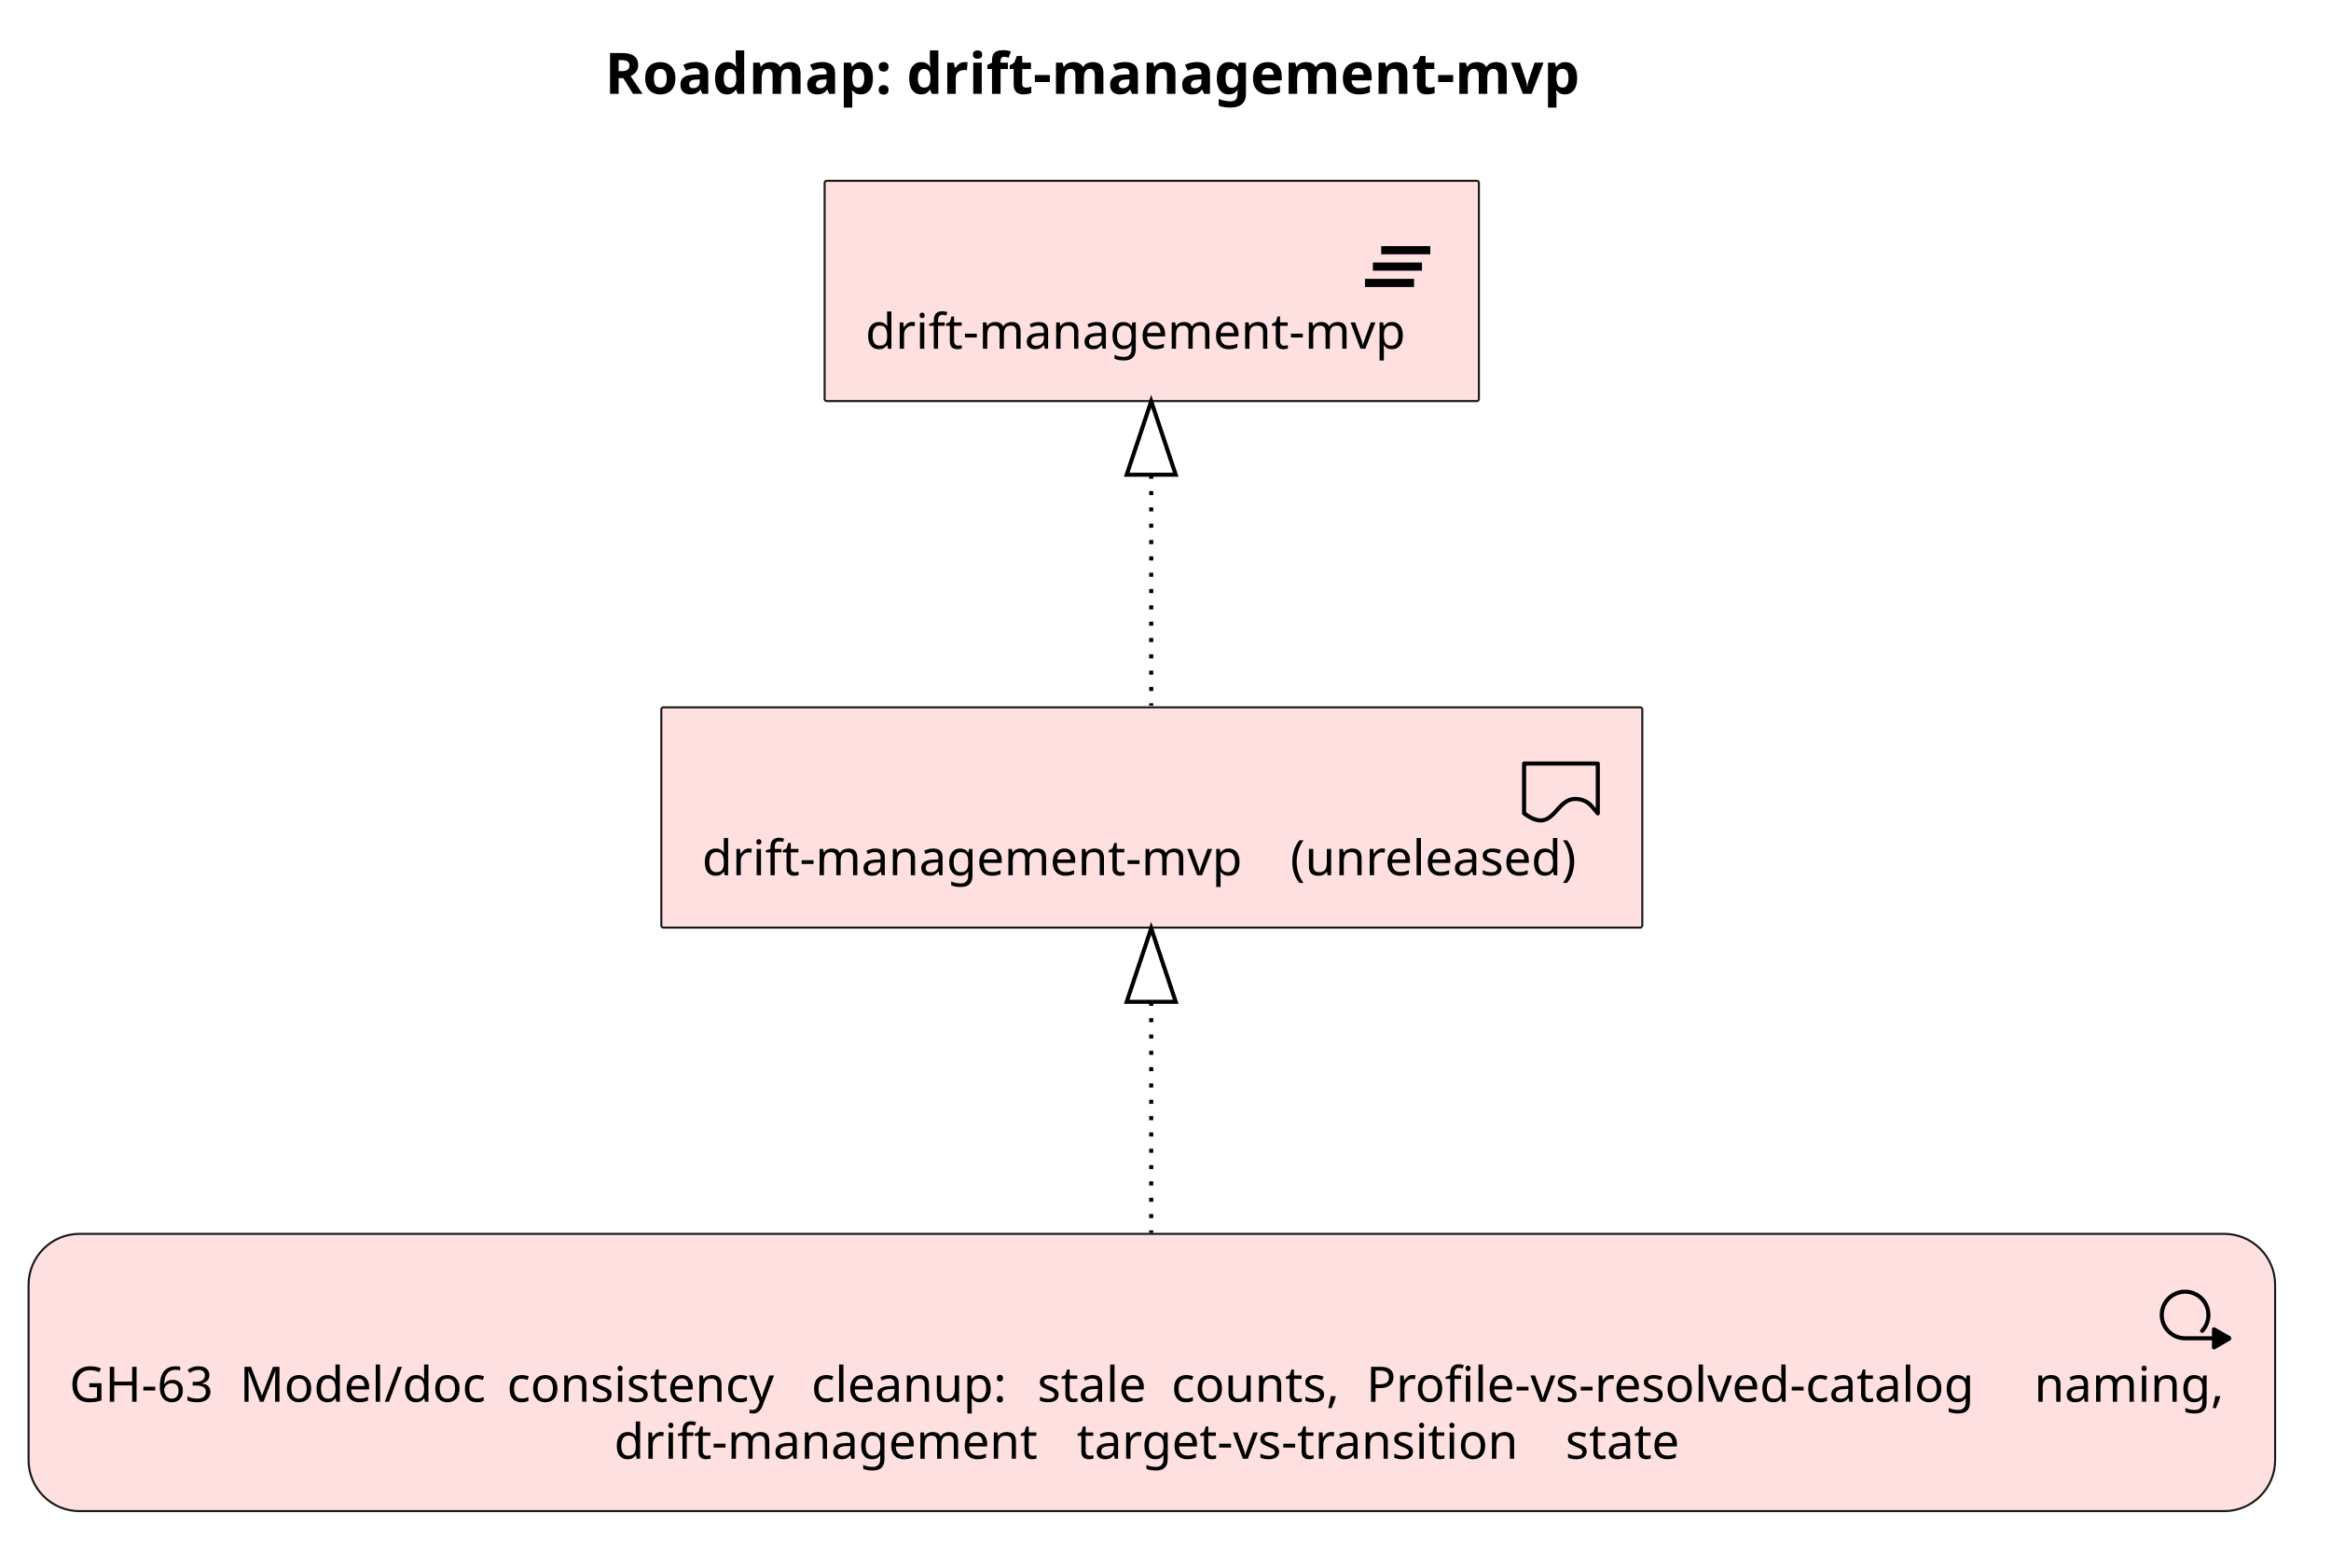
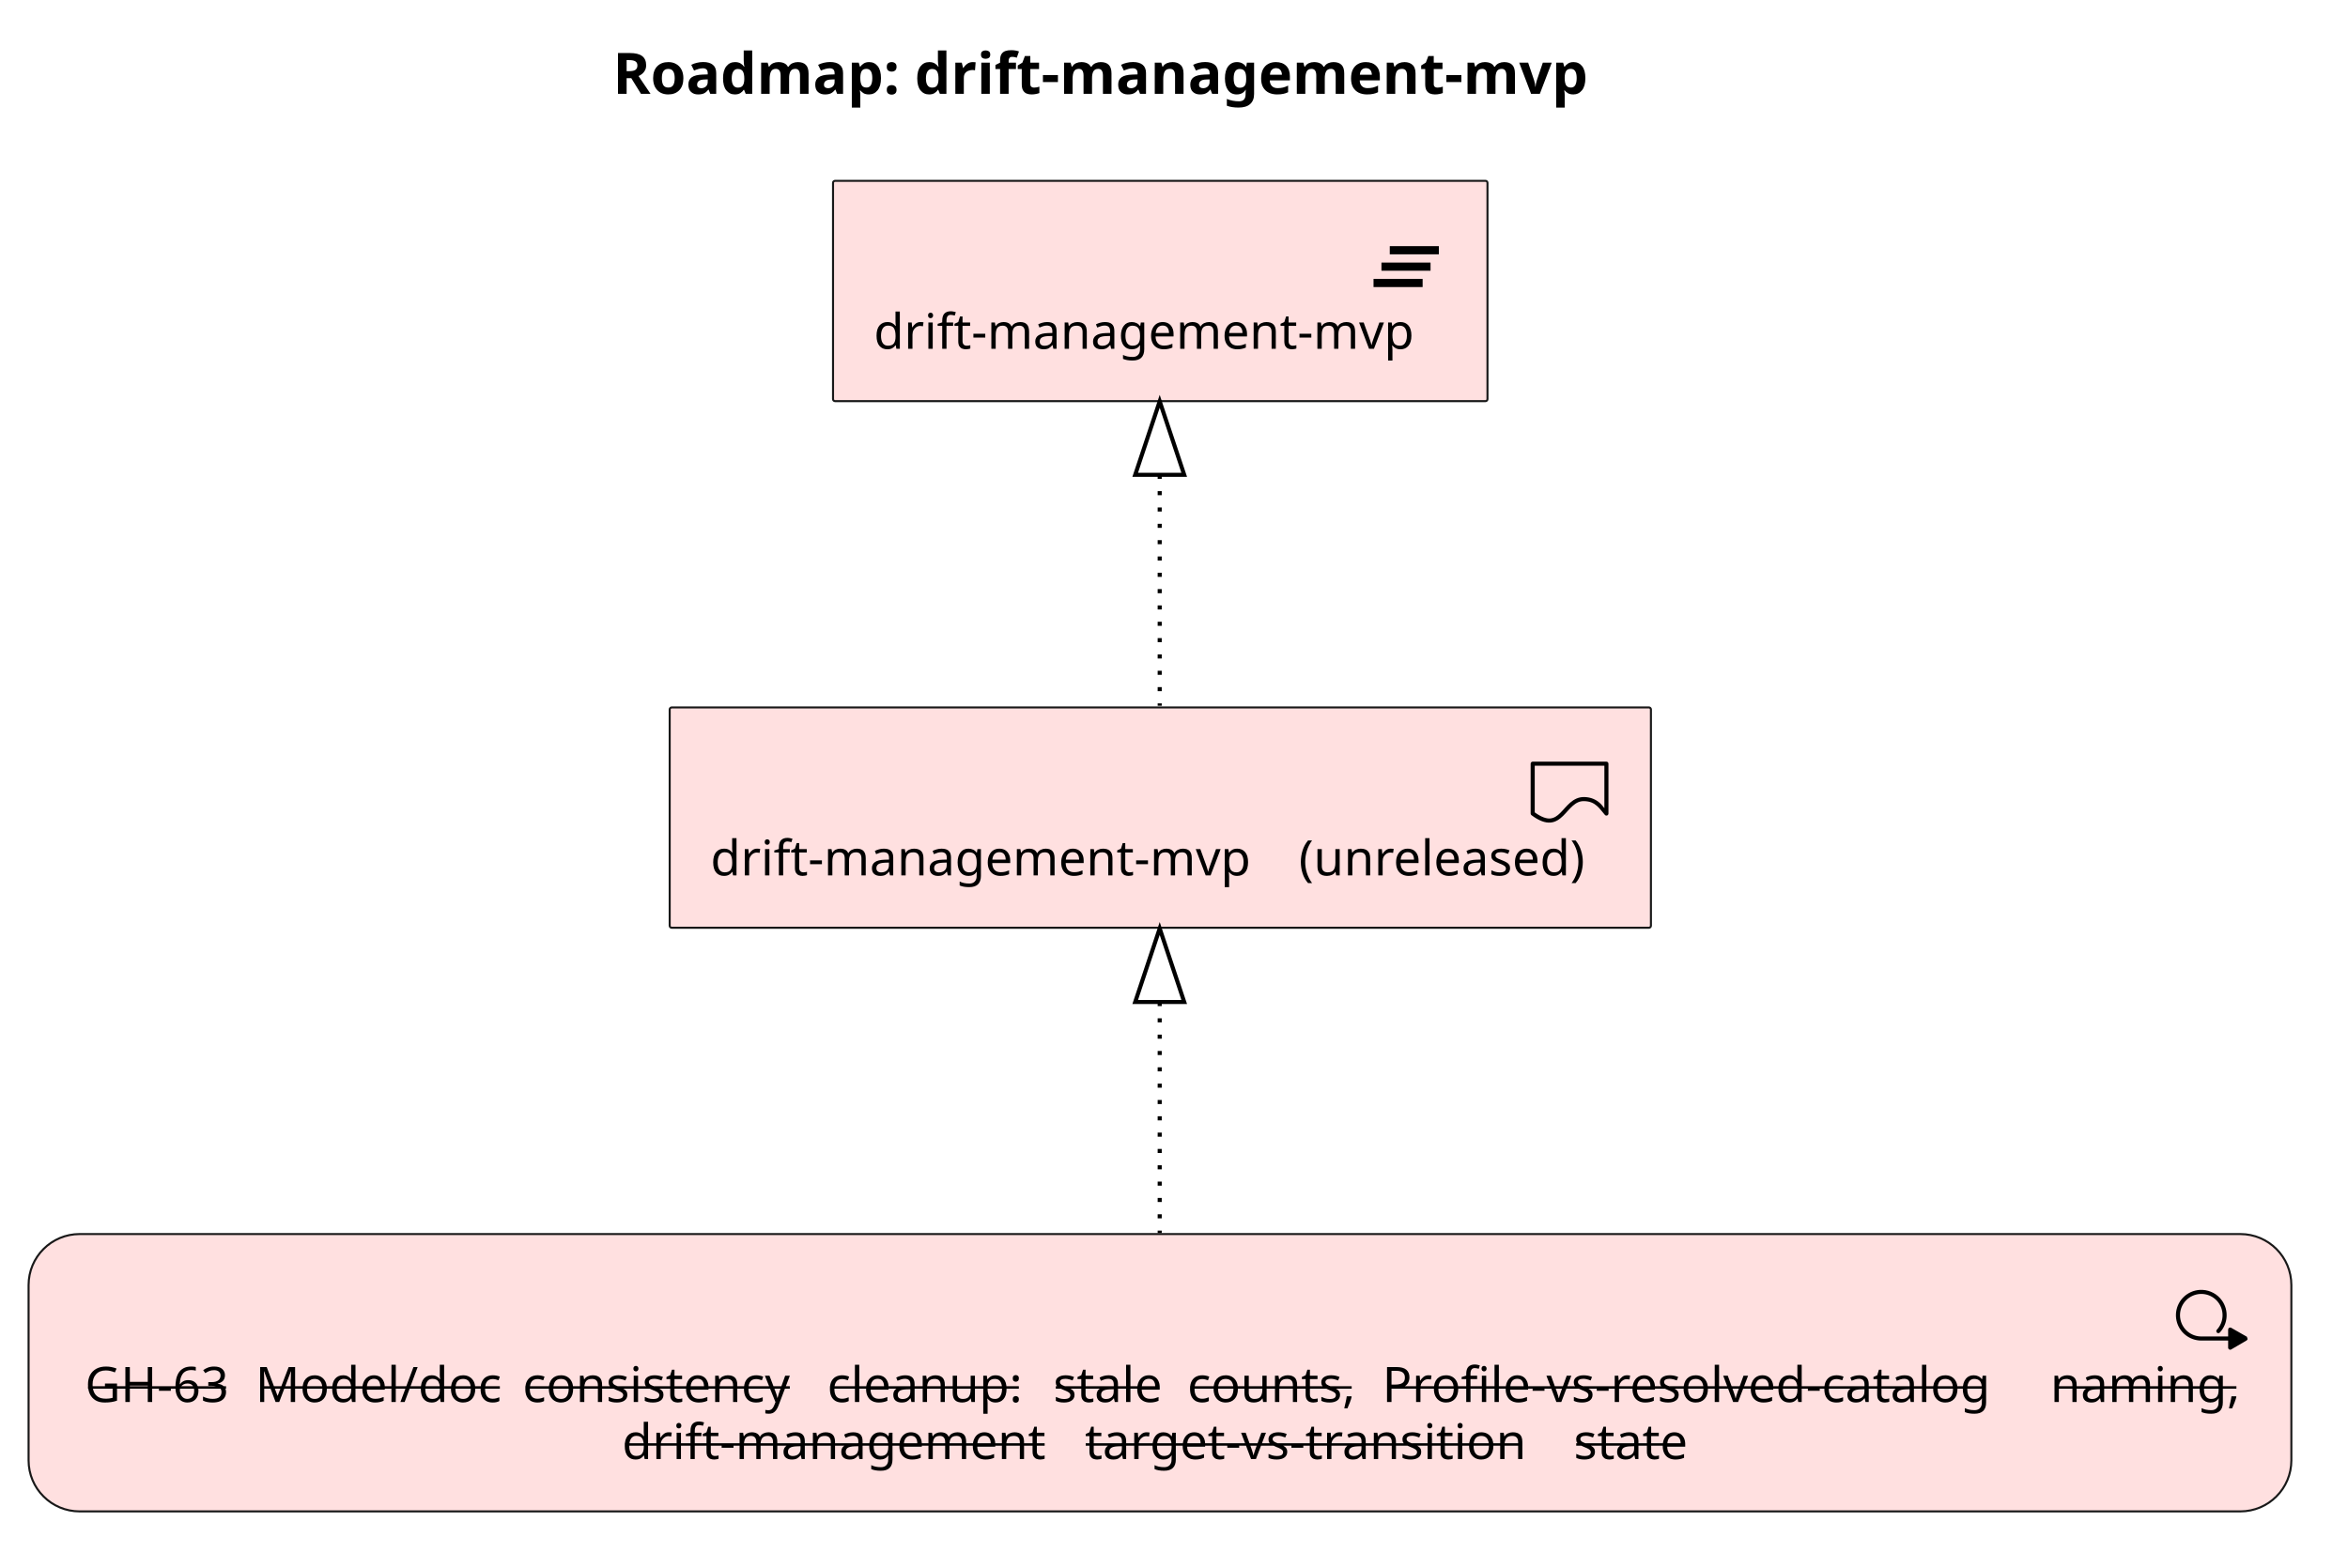
- <svg xmlns="http://www.w3.org/2000/svg" version="1.1" data-diagram-type="DESCRIPTION" style="width:571px;height:384px;background:#FFFFFF;" width="571px" height="384px" viewBox="0 0 571 384" zoomAndPan="magnify" preserveAspectRatio="none" contentStyleType="text/css">
+ <svg xmlns="http://www.w3.org/2000/svg" version="1.1" data-diagram-type="DESCRIPTION" style="width:575px;height:384px;background:#FFFFFF;" width="575px" height="384px" viewBox="0 0 575 384" zoomAndPan="magnify" preserveAspectRatio="none" contentStyleType="text/css">
  <defs />
  <g font-family="sans-serif" lengthAdjust="spacing">
    <g class="title" data-source-line="3">
-       <text x="148.173" y="22.995" fill="#000" font-size="14" textLength="267.969" font-weight="700">Roadmap: drift-management-mvp</text>
+       <text x="150.08" y="22.995" fill="#000" font-size="14" textLength="267.969" font-weight="700">Roadmap: drift-management-mvp</text>
    </g>
    <g class="entity" data-qualified-name="e_id0ddaa4bf9fcd56" id="ent0001" data-source-line="314">
-       <rect x="162" y="173.297" width="240.295" height="53.969" fill="#FFE0E0" style="stroke:#181818;stroke-width:0.5;" rx="0.5" ry="0.5" />
-       <path d="M373.34,186.577 A0.5,0.5 0 0 0 372.84,187.077 L372.84,199.284 A0.5,0.5 0 0 0 373.041,199.686 C374.912,201.081 376.408,201.598 377.693,201.495 C378.979,201.392 379.959,200.671 380.797,199.846 C381.634,199.022 382.368,198.076 383.176,197.374 C383.984,196.671 384.824,196.212 385.971,196.245 C387.404,196.287 388.299,196.75 389.041,197.388 C389.783,198.025 390.351,198.86 391.019,199.616 A0.5,0.5 0 0 0 391.894,199.286 C391.897,196.837 391.894,187.077 391.894,187.077 A0.5,0.5 0 0 0 391.394,186.577 M373.84,187.577 L390.895,187.577 C390.895,188.234 390.896,194.724 390.895,197.975 C390.519,197.513 390.2,197.062 389.694,196.627 C388.821,195.877 387.648,195.292 386,195.244 C384.56,195.203 383.432,195.824 382.52,196.617 C381.607,197.411 380.865,198.376 380.096,199.133 C379.327,199.89 378.572,200.42 377.614,200.496 C376.698,200.569 375.482,200.178 373.84,199" fill="#000" />
-       <text x="172" y="214.436" fill="#000" font-size="12" textLength="140.268" font-family="Verdana">drift-management-mvp</text>
-       <text x="312.268" y="214.436" fill="#000" font-size="12" font-family="Verdana"> </text>
-       <text x="316.082" y="214.436" fill="#000" font-size="12" textLength="76.213" font-family="Verdana">(unreleased)</text>
+       <rect x="164" y="173.297" width="240.295" height="53.969" fill="#FFE0E0" style="stroke:#181818;stroke-width:0.5;" rx="0.5" ry="0.5" />
+       <path d="M375.34,186.577 A0.5,0.5 0 0 0 374.84,187.077 L374.84,199.284 A0.5,0.5 0 0 0 375.041,199.686 C376.912,201.081 378.408,201.598 379.693,201.495 C380.979,201.392 381.959,200.671 382.797,199.846 C383.634,199.022 384.368,198.076 385.176,197.374 C385.984,196.671 386.824,196.212 387.971,196.245 C389.404,196.287 390.299,196.75 391.041,197.388 C391.783,198.025 392.351,198.86 393.019,199.616 A0.5,0.5 0 0 0 393.894,199.286 C393.897,196.837 393.894,187.077 393.894,187.077 A0.5,0.5 0 0 0 393.394,186.577 M375.84,187.577 L392.895,187.577 C392.895,188.234 392.896,194.724 392.895,197.975 C392.519,197.513 392.2,197.062 391.694,196.627 C390.821,195.877 389.648,195.292 388,195.244 C386.56,195.203 385.432,195.824 384.52,196.617 C383.607,197.411 382.865,198.376 382.096,199.133 C381.327,199.89 380.572,200.42 379.614,200.496 C378.698,200.569 377.482,200.178 375.84,199" fill="#000" />
+       <text x="174" y="214.436" fill="#000" font-size="12" textLength="140.268" font-family="Verdana">drift-management-mvp</text>
+       <text x="314.268" y="214.436" fill="#000" font-size="12" font-family="Verdana"> </text>
+       <text x="318.082" y="214.436" fill="#000" font-size="12" textLength="76.213" font-family="Verdana">(unreleased)</text>
    </g>
    <g class="entity" data-qualified-name="e_id5e6e2234873251" id="ent0002" data-source-line="320">
-       <rect x="202" y="44.297" width="160.268" height="53.969" fill="#FFE0E0" style="stroke:#181818;stroke-width:0.5;" rx="0.5" ry="0.5" />
-       <path d="M338.341,60.297 L338.341,62.297 L350.36,62.297 L350.36,60.297 M336.305,64.318 L336.305,66.318 L348.325,66.318 L348.325,64.318 M334.364,68.318 L334.364,70.319 L346.385,70.319 L346.385,68.318" fill="#000" />
-       <text x="212" y="85.436" fill="#000" font-size="12" textLength="140.268" font-family="Verdana">drift-management-mvp</text>
+       <rect x="204" y="44.297" width="160.268" height="53.969" fill="#FFE0E0" style="stroke:#181818;stroke-width:0.5;" rx="0.5" ry="0.5" />
+       <path d="M340.341,60.297 L340.341,62.297 L352.36,62.297 L352.36,60.297 M338.305,64.318 L338.305,66.318 L350.325,66.318 L350.325,64.318 M336.364,68.318 L336.364,70.319 L348.385,70.319 L348.385,68.318" fill="#000" />
+       <text x="214" y="85.436" fill="#000" font-size="12" textLength="140.268" font-family="Verdana">drift-management-mvp</text>
    </g>
    <g class="entity" data-qualified-name="e_idcc4eb66ae9285f" id="ent0003" data-source-line="311">
-       <rect x="7" y="302.297" width="550.314" height="67.938" fill="#FFE0E0" style="stroke:#181818;stroke-width:0.5;" rx="12.5" ry="12.5" />
-       <path d="M535.621,315.977 C535.36,315.961 535.096,315.962 534.833,315.98 C534.13,316.028 533.427,316.197 532.753,316.494 C530.058,317.681 528.567,320.606 529.188,323.485 C529.802,326.329 532.315,328.364 535.215,328.384 A0.5,0.5 0 0 0 535.257,328.386 L541.835,328.386 L541.835,330.13 A0.5,0.5 0 0 0 542.589,330.56 L546.425,328.318 A0.5,0.5 0 0 0 546.487,328.166 A0.5,0.5 0 0 0 546.606,328.133 A0.5,0.5 0 0 0 546.563,327.978 A0.5,0.5 0 0 0 546.462,327.607 A0.5,0.5 0 0 0 546.419,327.451 L542.583,325.263 A0.5,0.5 0 0 0 541.835,325.697 L541.835,327.386 L535.36,327.386 A0.5,0.5 0 0 0 535.31,327.384 C532.834,327.409 530.688,325.696 530.165,323.275 C529.642,320.854 530.891,318.407 533.157,317.408 C535.423,316.409 538.071,317.141 539.505,319.16 C540.939,321.179 540.757,323.919 539.067,325.73 A0.5,0.5 0 0 0 539.091,326.437 A0.5,0.5 0 0 0 539.798,326.412 C541.807,324.258 542.027,320.981 540.321,318.58 C539.202,317.004 537.453,316.086 535.621,315.977" fill="#000" />
-       <text x="17" y="343.436" fill="#000" font-size="12" textLength="37.922" font-family="Verdana">GH-63</text>
-       <text x="54.922" y="343.436" fill="#000" font-size="12" font-family="Verdana"> </text>
-       <text x="58.736" y="343.436" fill="#000" font-size="12" textLength="61.629" font-family="Verdana">Model/doc</text>
-       <text x="120.365" y="343.436" fill="#000" font-size="12" font-family="Verdana"> </text>
-       <text x="124.18" y="343.436" fill="#000" font-size="12" textLength="70.775" font-family="Verdana">consistency</text>
-       <text x="194.955" y="343.436" fill="#000" font-size="12" font-family="Verdana"> </text>
-       <text x="198.77" y="343.436" fill="#000" font-size="12" textLength="51.539" font-family="Verdana">cleanup:</text>
-       <text x="250.309" y="343.436" fill="#000" font-size="12" font-family="Verdana"> </text>
-       <text x="254.123" y="343.436" fill="#000" font-size="12" textLength="29.027" font-family="Verdana">stale</text>
-       <text x="283.15" y="343.436" fill="#000" font-size="12" font-family="Verdana"> </text>
-       <text x="286.965" y="343.436" fill="#000" font-size="12" textLength="43.922" font-family="Verdana">counts,</text>
-       <text x="330.887" y="343.436" fill="#000" font-size="12" font-family="Verdana"> </text>
-       <text x="334.701" y="343.436" fill="#000" font-size="12" textLength="159.779" font-family="Verdana">Profile-vs-resolved-catalog</text>
-       <text x="494.48" y="343.436" fill="#000" font-size="12" font-family="Verdana"> </text>
-       <text x="498.295" y="343.436" fill="#000" font-size="12" textLength="49.02" font-family="Verdana">naming,</text>
-       <text x="150.438" y="357.404" fill="#000" font-size="12" textLength="109.529" font-family="Verdana">drift-management</text>
-       <text x="259.968" y="357.404" fill="#000" font-size="12" font-family="Verdana"> </text>
-       <text x="263.782" y="357.404" fill="#000" font-size="12" textLength="115.881" font-family="Verdana">target-vs-transition</text>
-       <text x="379.663" y="357.404" fill="#000" font-size="12" font-family="Verdana"> </text>
-       <text x="383.478" y="357.404" fill="#000" font-size="12" textLength="30.398" font-family="Verdana">state</text>
+       <rect x="7" y="302.297" width="554.129" height="67.938" fill="#FFE0E0" style="stroke:#181818;stroke-width:0.5;" rx="12.5" ry="12.5" />
+       <path d="M539.436,315.977 C539.174,315.961 538.911,315.962 538.647,315.98 C537.945,316.028 537.241,316.197 536.567,316.494 C533.872,317.681 532.381,320.606 533.003,323.485 C533.617,326.329 536.129,328.364 539.029,328.384 A0.5,0.5 0 0 0 539.071,328.386 L545.649,328.386 L545.649,330.13 A0.5,0.5 0 0 0 546.403,330.56 L550.239,328.318 A0.5,0.5 0 0 0 550.302,328.166 A0.5,0.5 0 0 0 550.421,328.133 A0.5,0.5 0 0 0 550.378,327.978 A0.5,0.5 0 0 0 550.277,327.607 A0.5,0.5 0 0 0 550.233,327.451 L546.397,325.263 A0.5,0.5 0 0 0 545.649,325.697 L545.649,327.386 L539.174,327.386 A0.5,0.5 0 0 0 539.124,327.384 C536.648,327.409 534.502,325.696 533.979,323.275 C533.457,320.854 534.705,318.407 536.971,317.408 C539.238,316.409 541.885,317.141 543.319,319.16 C544.753,321.179 544.571,323.919 542.882,325.73 A0.5,0.5 0 0 0 542.905,326.437 A0.5,0.5 0 0 0 543.612,326.412 C545.622,324.258 545.841,320.981 544.136,318.58 C543.017,317.004 541.268,316.086 539.436,315.977" fill="#000" />
+       <text x="17" y="343.436" fill="#000" font-size="12" font-family="Verdana"> </text>
+       <text x="20.814" y="343.436" fill="#000" font-size="12" textLength="37.922" text-decoration="line-through" font-family="Verdana">GH-63</text>
+       <text x="58.736" y="343.436" fill="#000" font-size="12" text-decoration="line-through" font-family="Verdana"> </text>
+       <text x="62.551" y="343.436" fill="#000" font-size="12" textLength="61.629" text-decoration="line-through" font-family="Verdana">Model/doc</text>
+       <text x="124.18" y="343.436" fill="#000" font-size="12" text-decoration="line-through" font-family="Verdana"> </text>
+       <text x="127.994" y="343.436" fill="#000" font-size="12" textLength="70.775" text-decoration="line-through" font-family="Verdana">consistency</text>
+       <text x="198.77" y="343.436" fill="#000" font-size="12" text-decoration="line-through" font-family="Verdana"> </text>
+       <text x="202.584" y="343.436" fill="#000" font-size="12" textLength="51.539" text-decoration="line-through" font-family="Verdana">cleanup:</text>
+       <text x="254.123" y="343.436" fill="#000" font-size="12" text-decoration="line-through" font-family="Verdana"> </text>
+       <text x="257.938" y="343.436" fill="#000" font-size="12" textLength="29.027" text-decoration="line-through" font-family="Verdana">stale</text>
+       <text x="286.965" y="343.436" fill="#000" font-size="12" text-decoration="line-through" font-family="Verdana"> </text>
+       <text x="290.779" y="343.436" fill="#000" font-size="12" textLength="43.922" text-decoration="line-through" font-family="Verdana">counts,</text>
+       <text x="334.701" y="343.436" fill="#000" font-size="12" text-decoration="line-through" font-family="Verdana"> </text>
+       <text x="338.516" y="343.436" fill="#000" font-size="12" textLength="159.779" text-decoration="line-through" font-family="Verdana">Profile-vs-resolved-catalog</text>
+       <text x="498.295" y="343.436" fill="#000" font-size="12" text-decoration="line-through" font-family="Verdana"> </text>
+       <text x="502.109" y="343.436" fill="#000" font-size="12" textLength="49.02" text-decoration="line-through" font-family="Verdana">naming,</text>
+       <text x="152.346" y="357.404" fill="#000" font-size="12" textLength="109.529" text-decoration="line-through" font-family="Verdana">drift-management</text>
+       <text x="261.875" y="357.404" fill="#000" font-size="12" text-decoration="line-through" font-family="Verdana"> </text>
+       <text x="265.689" y="357.404" fill="#000" font-size="12" textLength="115.881" text-decoration="line-through" font-family="Verdana">target-vs-transition</text>
+       <text x="381.57" y="357.404" fill="#000" font-size="12" text-decoration="line-through" font-family="Verdana"> </text>
+       <text x="385.385" y="357.404" fill="#000" font-size="12" textLength="30.398" text-decoration="line-through" font-family="Verdana">state</text>
    </g>
    <g class="link" data-entity-1="ent0002" data-entity-2="ent0001" id="lnk5" data-source-line="349" data-link-type="extension">
-       <path d="M282,116.307 C282,138.077 282,151.007 282,172.887" style="stroke:#000;stroke-width:1;stroke-dasharray:1,3;" fill="none" id="e_id5e6e2234873251-backto-e_id0ddaa4bf9fcd56" />
-       <polygon points="282,98.307,276,116.307,288,116.307,282,98.307" fill="none" style="stroke:#000;stroke-width:1;stroke-linejoin:miter;stroke-miterlimit:10;" />
-       <text x="283" y="140.436" fill="#000" font-size="12" font-family="Verdana"> </text>
+       <path d="M284,116.307 C284,138.077 284,151.007 284,172.887" style="stroke:#000;stroke-width:1;stroke-dasharray:1,3;" fill="none" id="e_id5e6e2234873251-backto-e_id0ddaa4bf9fcd56" />
+       <polygon points="284,98.307,278,116.307,290,116.307,284,98.307" fill="none" style="stroke:#000;stroke-width:1;stroke-linejoin:miter;stroke-miterlimit:10;" />
+       <text x="285" y="140.436" fill="#000" font-size="12" font-family="Verdana"> </text>
    </g>
    <g class="link" data-entity-1="ent0001" data-entity-2="ent0003" id="lnk7" data-source-line="349" data-link-type="extension">
-       <path d="M282,245.447 C282,266.777 282,279.037 282,302.067" style="stroke:#000;stroke-width:1;stroke-dasharray:1,3;" fill="none" id="e_id0ddaa4bf9fcd56-backto-e_idcc4eb66ae9285f" />
-       <polygon points="282,227.447,276,245.447,288,245.447,282,227.447" fill="none" style="stroke:#000;stroke-width:1;stroke-linejoin:miter;stroke-miterlimit:10;" />
-       <text x="283" y="269.436" fill="#000" font-size="12" font-family="Verdana"> </text>
+       <path d="M284,245.447 C284,266.777 284,279.037 284,302.067" style="stroke:#000;stroke-width:1;stroke-dasharray:1,3;" fill="none" id="e_id0ddaa4bf9fcd56-backto-e_idcc4eb66ae9285f" />
+       <polygon points="284,227.447,278,245.447,290,245.447,284,227.447" fill="none" style="stroke:#000;stroke-width:1;stroke-linejoin:miter;stroke-miterlimit:10;" />
+       <text x="285" y="269.436" fill="#000" font-size="12" font-family="Verdana"> </text>
    </g>
  </g>
</svg>
